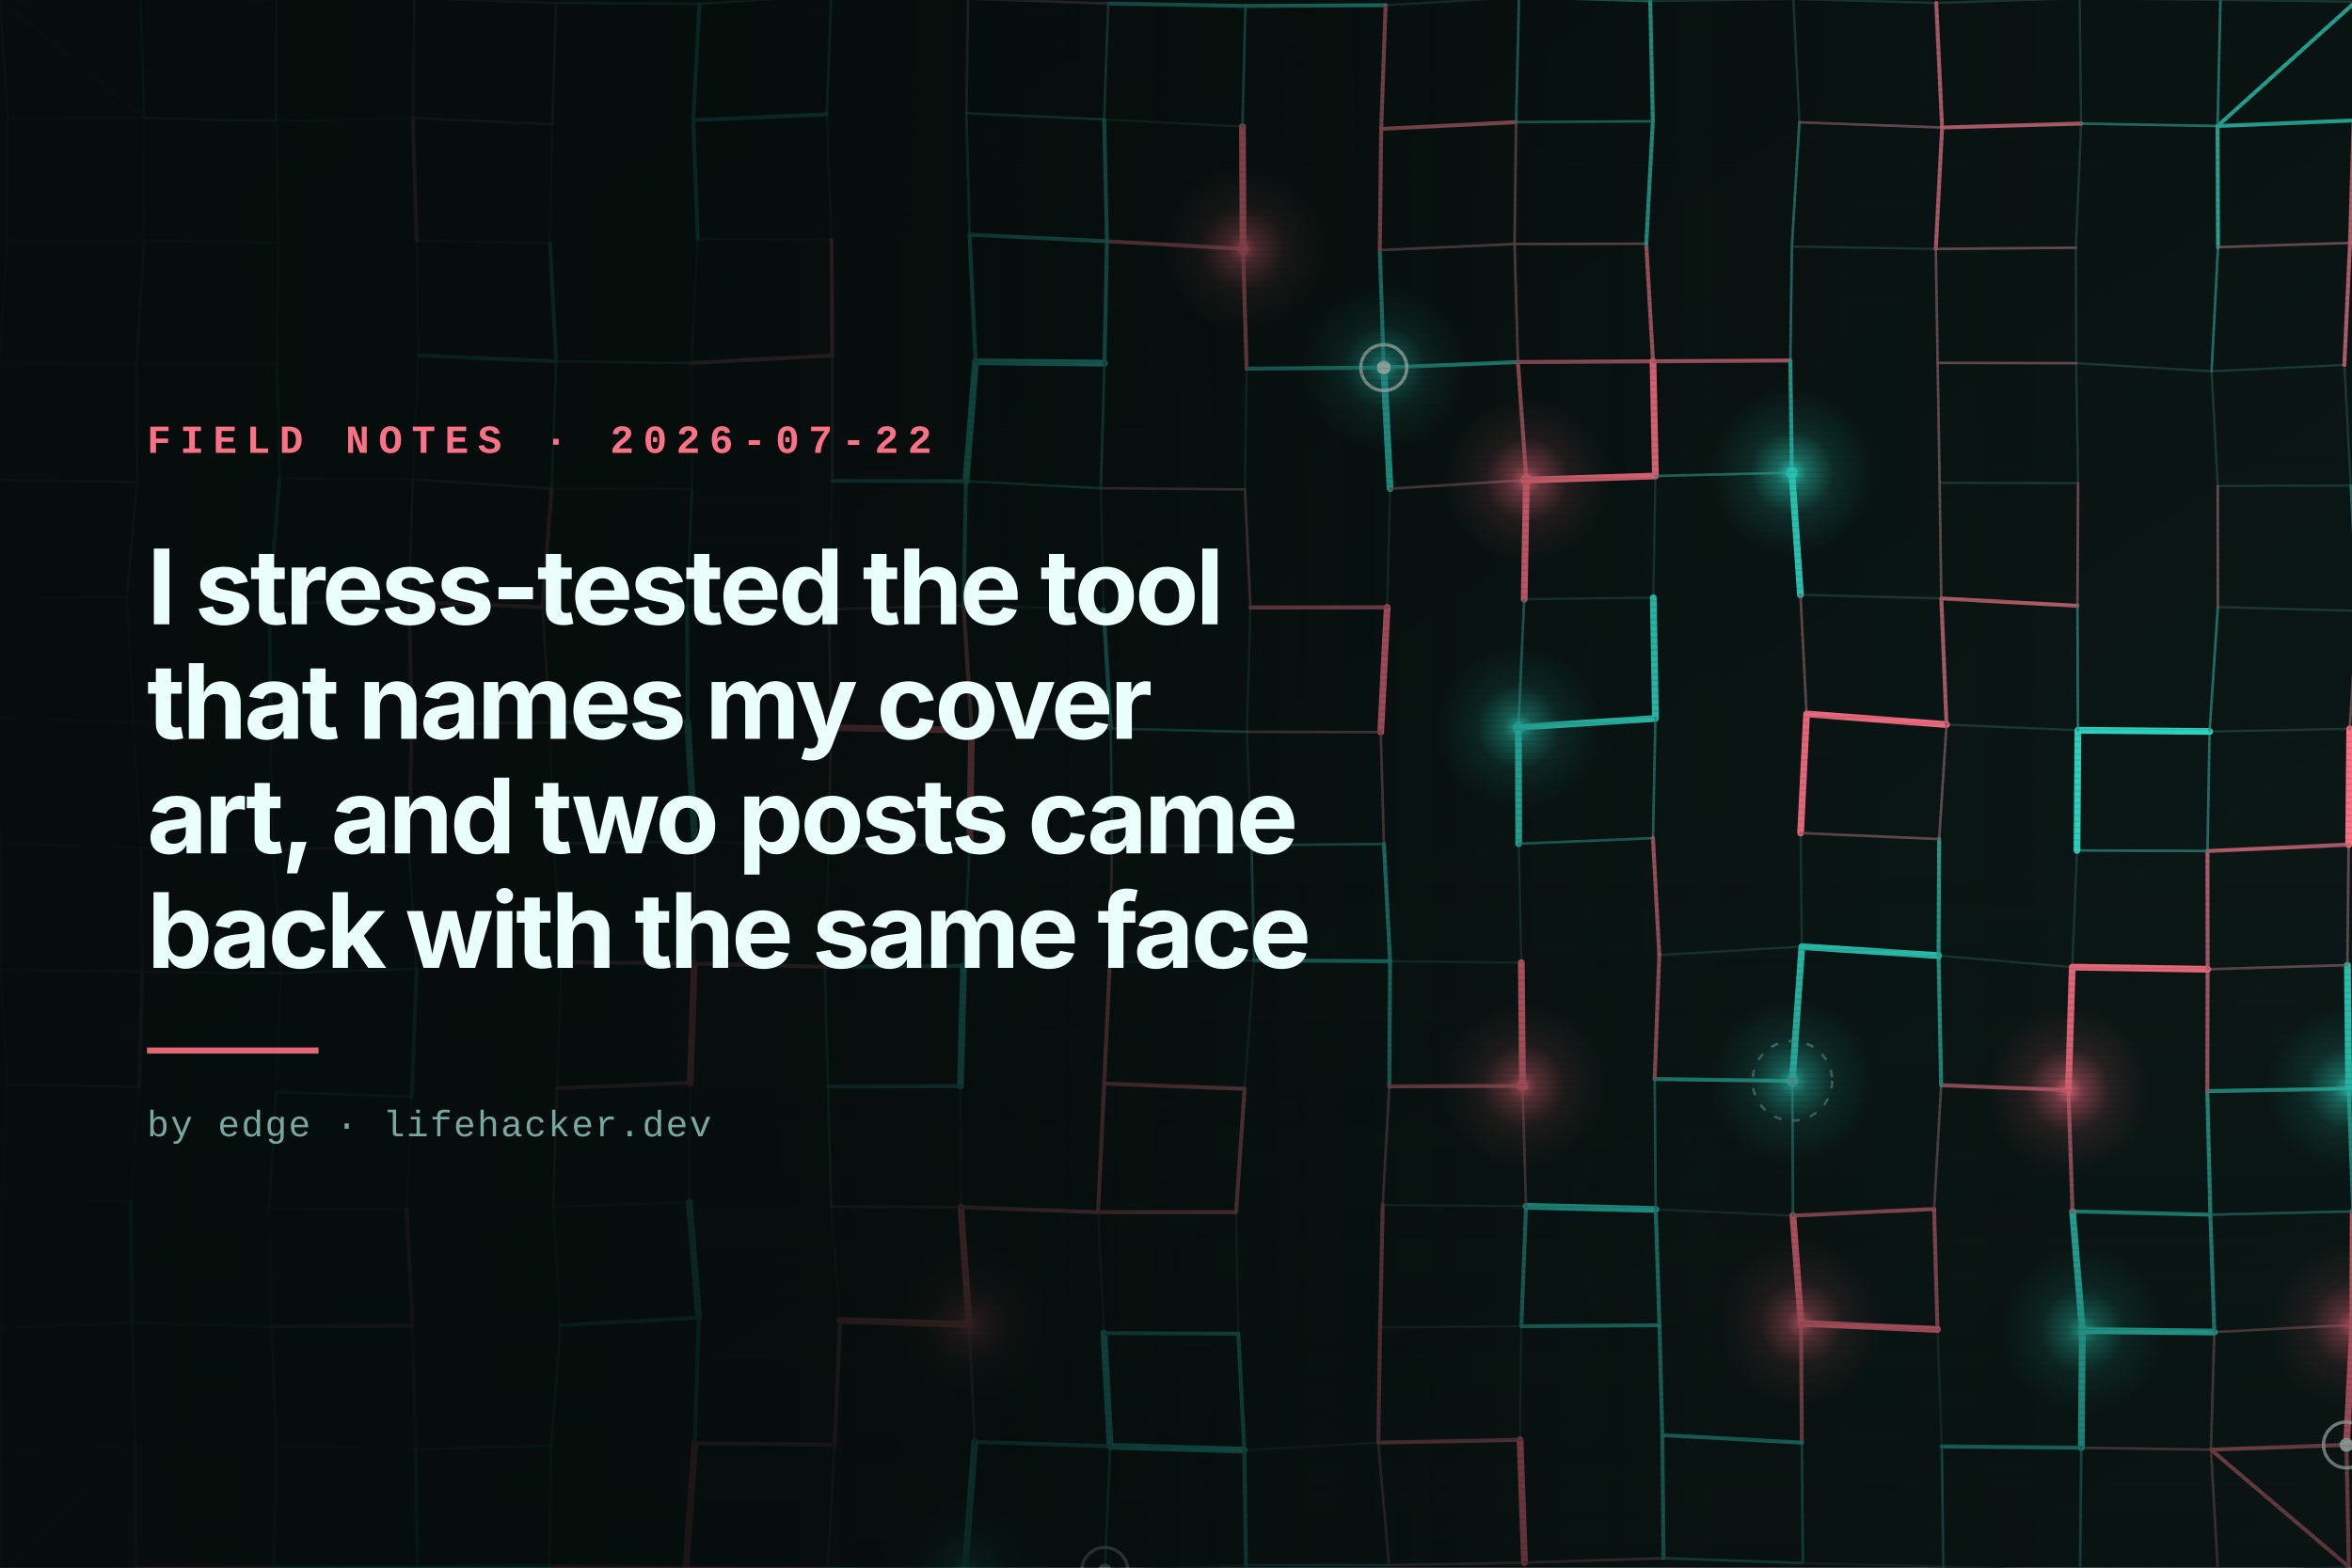
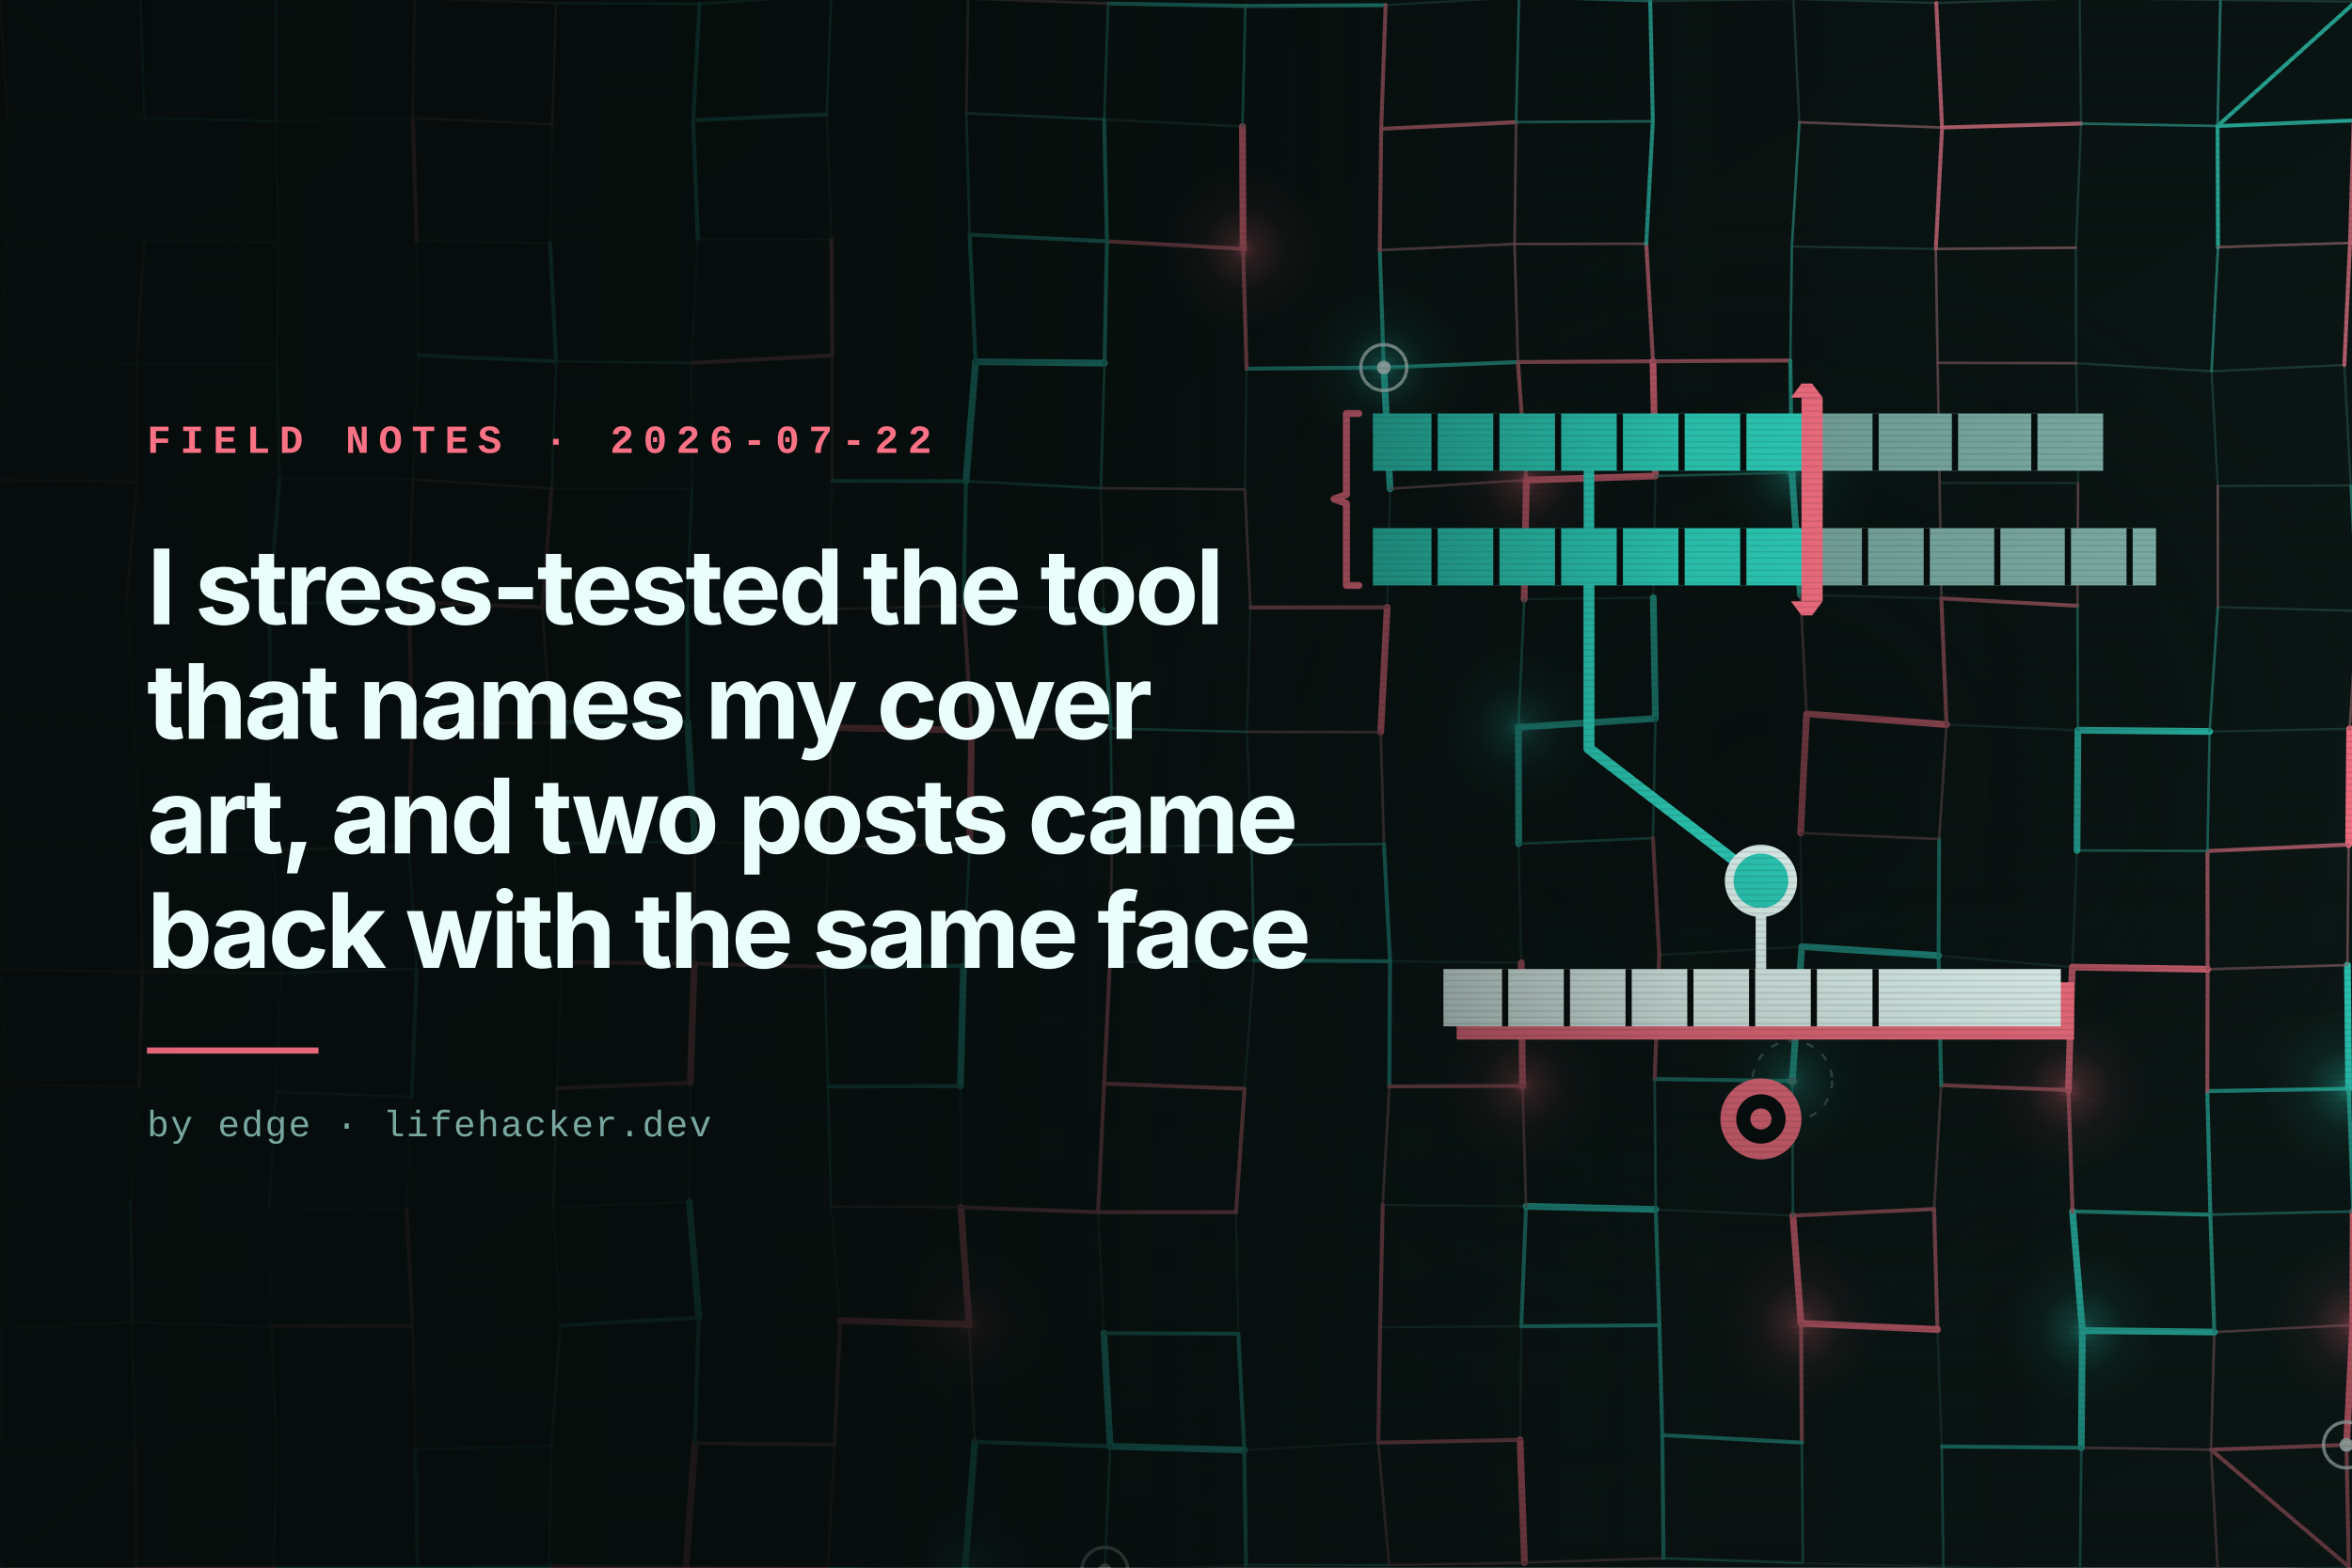
- <svg xmlns="http://www.w3.org/2000/svg" viewBox="0 0 1536 1024" width="1536" height="1024" role="img" aria-labelledby="t d" data-generator="trace-bloom/1" data-seed="2859129886">
+ <svg xmlns="http://www.w3.org/2000/svg" viewBox="0 0 1536 1024" width="1536" height="1024" role="img" aria-labelledby="t d" data-generator="trace-bloom/1" data-seed="2859129886" data-motif="motif/2:0e6df3ca">
  <style>
@keyframes tb-sweep{from{opacity:.3}to{opacity:1}}
@keyframes tb-breathe{0%,100%{opacity:.68}50%{opacity:1}}
@keyframes tb-probe{0%,100%{opacity:.6}50%{opacity:1}}
.sig{animation:tb-sweep .7s cubic-bezier(.2,.7,.3,1) both}
.b0{animation-delay:0.00s}.b1{animation-delay:0.19s}.b2{animation-delay:0.37s}.b3{animation-delay:0.56s}.b4{animation-delay:0.74s}.b5{animation-delay:0.93s}.b6{animation-delay:1.11s}.b7{animation-delay:1.30s}.b8{animation-delay:1.49s}.b9{animation-delay:1.67s}.b10{animation-delay:1.86s}.b11{animation-delay:2.04s}.b12{animation-delay:2.23s}.b13{animation-delay:2.41s}
.bloom{animation:tb-breathe 7s ease-in-out infinite}
.probe{animation:tb-probe 4.2s ease-in-out infinite}
+ @keyframes tb-motif{from{opacity:.72}to{opacity:1}}
+ .motif{animation:tb-motif .9s cubic-bezier(.2,.7,.3,1) both;animation-delay:0.88s}
@media (prefers-reduced-motion:reduce){
- .sig,.bloom,.probe{animation:none!important;opacity:1!important}
+ .sig,.bloom,.probe,.motif{animation:none!important;opacity:1!important}
}</style>
  <defs>
    <linearGradient id="bg" x1="0" y1="0" x2="1" y2="1">
      <stop offset="0" stop-color="#060d0c" />
      <stop offset="1" stop-color="#0c1a18" />
    </linearGradient>
    <linearGradient id="scrim" x1="0" y1="0" x2="1" y2="0">
      <stop offset="0" stop-color="#060d0c" stop-opacity="0.94" />
      <stop offset="0.38" stop-color="#060d0c" stop-opacity="0.8" />
      <stop offset="0.72" stop-color="#060d0c" stop-opacity="0.12" />
      <stop offset="0.9" stop-color="#060d0c" stop-opacity="0" />
    </linearGradient>
    <linearGradient id="floor" x1="0" y1="1" x2="0" y2="0">
      <stop offset="0" stop-color="#060d0c" stop-opacity="0.5" />
      <stop offset="0.46" stop-color="#060d0c" stop-opacity="0" />
    </linearGradient>
    <radialGradient id="bc">
      <stop offset="0" stop-color="#2dd4bf" stop-opacity="0.95" />
      <stop offset="0.18" stop-color="#2dd4bf" stop-opacity="0.5" />
      <stop offset="0.5" stop-color="#2dd4bf" stop-opacity="0.14" />
      <stop offset="1" stop-color="#2dd4bf" stop-opacity="0" />
    </radialGradient>
    <radialGradient id="bw">
      <stop offset="0" stop-color="#fb7185" stop-opacity="0.95" />
      <stop offset="0.18" stop-color="#fb7185" stop-opacity="0.5" />
      <stop offset="0.5" stop-color="#fb7185" stop-opacity="0.14" />
      <stop offset="1" stop-color="#fb7185" stop-opacity="0" />
    </radialGradient>
    <pattern id="scan" width="4" height="4" patternUnits="userSpaceOnUse">
      <rect width="4" height="1" fill="#060d0c" opacity="0.22" />
    </pattern>
+     <clipPath id="motifclip">
+       <rect x="862" y="224" width="576" height="576" />
+     </clipPath>
+     <radialGradient id="stage">
+       <stop offset="0" stop-color="#060d0c" stop-opacity="0.62" />
+       <stop offset="0.62" stop-color="#060d0c" stop-opacity="0.279" />
+       <stop offset="1" stop-color="#060d0c" stop-opacity="0" />
+     </radialGradient>
  </defs>
  <rect width="1536" height="1024" fill="url(#bg)" />
  <path d="M0 0L5 77.6M0 0L91.7 -1M0 0L94.3 77.1M91.7 -1L94.3 77.1M91.7 -1L180.5 -0.6M180.5 -0.6L180.4 79.1M180.5 -0.6L270.7 -1.3M270.7 -1.3L269.6 77.1M270.7 -1.3L363.1 2M363.1 2L360.7 81.2M363.1 2L456.8 2.5M456.8 2.5L452.7 78.5M456.8 2.5L542.9 -3.4M542.9 -3.4L539.9 74.7M542.9 -3.4L632.2 -0.9M632.2 -0.9L631.1 74M632.2 -0.9L723.7 2.3M723.7 2.3L721.1 78M723.7 2.3L813.3 3.9M813.3 3.9L811.4 82.6M813.3 3.9L904.9 3.4M904.9 3.4L902 84.2M904.9 3.4L992 -1.9M992 -1.9L990.1 79.8M992 -1.9L1077.7 0.7M1077.7 0.7L1079.4 79.2M1077.7 0.7L1171.2 -0.7M1171.2 -0.7L1175.1 79.9M1171.2 -0.7L1264.5 1.9M1264.5 1.9L1268.3 83.3M1264.5 1.9L1358.1 -1.2M1358.1 -1.2L1359.1 80.7M1358.1 -1.2L1450.1 -0.1M1450.1 -0.1L1448.2 82.3M1450.1 -0.1L1538.4 1.1M1538.4 1.1L1537.1 78.7M1538.4 1.1L1448.2 82.3M5 77.6L4.5 157.2M5 77.6L94.3 77.1M94.3 77.1L94.1 157.1M94.3 77.1L180.4 79.1M180.4 79.1L181.7 158.6M269.6 77.1L272.1 157.2M269.6 77.1L180.4 79.1M360.7 81.2L359.2 158.8M360.7 81.2L269.6 77.1M452.7 78.5L455.7 156.1M452.7 78.5L539.9 74.7M539.9 74.7L543 156.6M631.1 74L633.2 153.3M631.1 74L721.1 78M721.1 78L722.9 157.6M811.4 82.6L811.8 162.5M811.4 82.6L721.1 78M902 84.2L901.1 163.4M902 84.2L990.1 79.8M990.1 79.8L989.1 159.4M1079.4 79.2L1075.1 159.2M1079.4 79.2L990.1 79.8M1175.1 79.9L1170.2 161M1175.1 79.9L1268.3 83.3M1268.3 83.3L1264.2 162.6M1268.3 83.3L1359.1 80.7M1359.1 80.7L1355.7 161.8M1359.1 80.7L1448.2 82.3M1448.2 82.3L1448.5 161.4M1448.2 82.3L1537.1 78.7M1537.1 78.7L1534.7 158.7M4.5 157.2L-0.4 237M4.5 157.2L94.1 157.1M94.1 157.1L89.2 238.1M94.1 157.1L181.7 158.6M181.7 158.6L180.9 237.9M272.1 157.2L273.3 232.1M272.1 157.2L359.2 158.8M359.2 158.8L363.2 236.1M455.7 156.1L451.4 237.1M455.7 156.1L543 156.6M543 156.6L543.5 232.2M633.2 153.3L637.1 236.3M633.2 153.3L722.9 157.6M722.9 157.6L721.3 237.2M722.9 157.6L811.8 162.5M811.8 162.5L814.1 240.8M901.1 163.4L903.7 240.1M901.1 163.4L989.1 159.4M989.1 159.4L991.3 236.5M989.1 159.4L1075.1 159.2M1075.1 159.2L1079.5 236M1170.2 161L1169.2 235.5M1170.2 161L1264.2 162.6M1264.2 162.6L1265.4 237M1264.2 162.6L1355.7 161.8M1355.7 161.8L1355.9 237.2M1448.5 161.4L1444.3 242.5M1448.5 161.4L1534.7 158.7M1534.7 158.7L1531 238.4M-0.4 237L-1 313.5M-0.4 237L89.2 238.1M89.2 238.1L89.5 314.8M180.9 237.9L182.6 312.4M180.9 237.9L89.2 238.1M273.3 232.1L269.6 313.1M273.3 232.1L363.2 236.1M363.2 236.1L360.3 319.1M363.2 236.1L451.4 237.1M451.4 237.1L451.9 319.4M543.5 232.2L543.5 314.1M543.5 232.2L451.4 237.1M637.1 236.3L630.8 314.3M637.1 236.3L721.3 237.2M721.3 237.2L718.9 318.9M814.1 240.8L813 319.7M814.1 240.8L903.7 240.1M903.7 240.1L907.8 319.2M903.7 240.1L991.3 236.5M991.3 236.5L996.8 313.6M1079.5 236L1081.1 310.9M1079.5 236L991.3 236.5M1169.2 235.5L1170.2 308.7M1169.2 235.5L1079.5 236M1265.4 237L1266.7 315.4M1265.4 237L1355.9 237.2M1355.9 237.2L1357.1 315.6M1355.9 237.2L1444.3 242.5M1444.3 242.5L1448.3 317.4M1444.3 242.5L1531 238.4M1531 238.4L1535.2 317.1M-1 313.5L-3.3 390.6M-1 313.5L89.5 314.8M89.5 314.8L82.8 390M182.6 312.4L175.9 394M182.6 312.4L269.6 313.1M269.6 313.1L267.1 393.1M360.3 319.1L354.2 396.7M360.3 319.1L269.6 313.1M451.9 319.4L448.7 395.5M451.9 319.4L360.3 319.1M543.5 314.1L541.2 397.9M543.5 314.1L630.8 314.3M630.8 314.3L629.3 395.6M718.9 318.9L720.7 397.8M718.9 318.9L630.8 314.3M813 319.7L816.6 396.8M813 319.7L718.9 318.9M907.8 319.2L905.9 396.7M907.8 319.2L996.8 313.6M996.8 313.6L995.4 391.4M996.8 313.6L1081.1 310.9M1081.1 310.9L1079.7 390.4M1170.2 308.7L1175.8 388.5M1170.2 308.7L1081.1 310.9M1266.7 315.4L1267.8 390.9M1266.7 315.4L1357.1 315.6M1357.1 315.6L1356.7 395.7M1448.3 317.4L1448.4 396.5M1448.3 317.4L1535.2 317.1M1535.2 317.1L1539.3 399M-3.3 390.6L-3.2 468.5M-3.3 390.6L82.8 390M82.8 390L87.2 472M175.9 394L176.9 476.2M175.9 394L267.1 393.1M267.1 393.1L269 473M267.1 393.1L354.2 396.7M354.2 396.7L359.1 471.9M448.7 395.5L449.1 471.4M448.7 395.5L541.2 397.9M541.2 397.9L542.8 475.3M541.2 397.9L629.3 395.6M629.3 395.6L634.5 477M720.7 397.8L725.4 475.9M720.7 397.8L629.3 395.6M816.6 396.8L814.3 478M816.6 396.8L905.9 396.7M905.9 396.7L901.7 478.2M995.4 391.4L991.6 475.1M995.4 391.4L1079.7 390.4M1079.7 390.4L1081.1 469.3M1175.8 388.5L1179.8 466.3M1175.8 388.5L1267.8 390.9M1267.8 390.9L1271.2 473.3M1267.8 390.9L1356.7 395.7M1356.7 395.7L1357 477M1448.4 396.5L1443 477.8M1448.4 396.5L1539.3 399M1539.3 399L1534.5 476.1M-3.2 468.5L0.3 551M-3.2 468.5L87.2 472M87.2 472L92 553.9M87.2 472L176.9 476.2M176.9 476.2L178.3 555.3M269 473L266.9 552.4M269 473L359.1 471.9M359.1 471.9L361.5 551.1M449.1 471.4L453.7 549.6M449.1 471.4L359.1 471.9M542.8 475.3L541 553.2M542.8 475.3L634.5 477M634.5 477L633.3 551.4M634.5 477L725.4 475.9M725.4 475.9L726.2 552.8M725.4 475.9L814.3 478M814.3 478L817.3 552.1M814.3 478L901.7 478.2M901.7 478.2L903.8 551.3M991.6 475.1L991.8 551.1M991.6 475.1L1081.1 469.3M1081.1 469.3L1079.5 547.5M1179.8 466.3L1175.9 544.1M1179.8 466.3L1271.2 473.3M1271.2 473.3L1266.4 548.1M1271.2 473.3L1357 477M1357 477L1356.4 555.5M1357 477L1443 477.8M1443 477.8L1441.6 555.9M1534.5 476.1L1533.8 551.7M1534.5 476.1L1443 477.8M0.3 551L0.3 633.3M0.3 551L92 553.9M92 553.9L92.9 634.8M92 553.9L178.3 555.3M178.3 555.3L183.6 635.6M266.9 552.4L272.1 632.8M266.9 552.4L178.3 555.3M361.5 551.1L366.7 628.5M361.5 551.1L453.7 549.6M453.7 549.6L453.4 629.4M453.7 549.6L541 553.2M541 553.2L538.6 631.5M633.3 551.4L629.3 630.9M633.3 551.4L541 553.2M726.2 552.8L724.8 628.6M726.2 552.8L817.3 552.1M817.3 552.1L819 627.3M817.3 552.1L903.8 551.3M903.8 551.3L907.8 627.9M991.8 551.1L993.5 628.8M991.8 551.1L1079.5 547.5M1079.5 547.5L1083.6 623.8M1175.9 544.1L1176.7 618.3M1175.9 544.1L1266.4 548.1M1266.4 548.1L1266 624.2M1356.4 555.5L1353.3 631.7M1356.4 555.5L1441.6 555.9M1441.6 555.9L1441.7 633.1M1533.8 551.7L1533 630.4M1533.8 551.7L1441.6 555.9M0.3 633.3L4.9 708.5M0.3 633.3L92.9 634.8M92.9 634.8L91 709.7M92.9 634.8L183.6 635.6M183.6 635.6L180.2 713.2M183.6 635.6L272.1 632.8M272.1 632.8L268.9 716.5M366.7 628.5L363.7 710.8M366.7 628.5L453.4 629.4M453.4 629.4L450.8 707.3M453.4 629.4L538.6 631.5M538.6 631.5L540.7 709.7M629.3 630.9L627.2 709.4M629.3 630.9L538.6 631.5M724.8 628.6L721.1 707.8M724.8 628.6L819 627.3M819 627.3L812.8 711.2M819 627.3L907.8 627.9M907.8 627.9L907.3 709.6M907.8 627.9L993.5 628.8M993.5 628.8L994.3 709.2M1083.6 623.8L1080.6 704.8M1083.6 623.8L1176.7 618.3M1176.7 618.3L1170.5 706M1176.7 618.3L1266 624.2M1266 624.2L1267.7 708.8M1353.3 631.7L1350.8 712.1M1353.3 631.7L1266 624.2M1441.7 633.1L1441.5 712.7M1441.7 633.1L1353.3 631.7M1533 630.4L1533.8 711.2M1533 630.4L1441.7 633.1M4.9 708.5L1.2 784.5M4.9 708.5L91 709.7M91 709.7L85.3 784.5M180.2 713.2L175.7 789.1M180.2 713.2L268.9 716.5M268.9 716.5L265.6 789.8M363.7 710.8L361.3 788.3M363.7 710.8L450.8 707.3M450.8 707.3L450.2 785.2M540.7 709.7L542.8 788.1M540.7 709.7L627.2 709.4M627.2 709.4L627.5 788.5M721.1 707.8L717.1 791.8M721.1 707.8L812.8 711.2M812.8 711.2L807.2 791.8M907.3 709.6L903 787.1M907.3 709.6L994.3 709.2M994.3 709.2L996.6 787.9M1080.6 704.8L1081.3 790M1080.6 704.8L1170.5 706M1170.5 706L1170.9 794M1267.7 708.8L1263.1 789.7M1267.7 708.8L1350.8 712.1M1350.8 712.1L1353.5 791.3M1441.5 712.7L1443.5 793.4M1441.5 712.7L1533.8 711.2M1533.8 711.2L1536.8 791.3M1.2 784.5L1 867.6M1.2 784.5L85.3 784.5M85.3 784.5L86.2 863.7M175.7 789.1L177.3 866.5M175.7 789.1L265.6 789.8M265.6 789.8L269.4 866M361.3 788.3L366 865.7M361.3 788.3L450.2 785.2M450.2 785.2L456.3 860.7M542.8 788.1L548.7 862.5M542.8 788.1L627.5 788.5M627.5 788.5L632.9 865.2M717.1 791.8L720.9 870.8M717.1 791.8L627.5 788.5M807.2 791.8L808.7 871.2M807.2 791.8L717.1 791.8M903 787.1L901.3 867M903 787.1L996.6 787.9M996.6 787.9L993.5 866.3M996.6 787.9L1081.3 790M1081.3 790L1083.7 865.6M1081.3 790L1170.9 794M1170.9 794L1176.2 864.4M1263.1 789.7L1265.3 868.4M1263.1 789.7L1170.9 794M1353.5 791.3L1359.9 869.1M1353.5 791.3L1443.5 793.4M1443.5 793.4L1446.1 870.1M1536.8 791.3L1536.5 865.4M1536.8 791.3L1443.5 793.4M1 867.6L0.4 949M1 867.6L86.2 863.7M86.2 863.7L88.2 943.4M177.3 866.5L180.4 944.6M177.3 866.5L86.2 863.7M269.4 866L271.4 946.7M269.4 866L177.3 866.5M366 865.7L360 944.3M366 865.7L456.3 860.7M456.3 860.7L453.8 942.7M548.7 862.5L545 943.7M548.7 862.5L632.9 865.2M632.9 865.2L636.6 941.8M720.9 870.8L725 944.7M720.9 870.8L808.7 871.2M808.7 871.2L812.6 947.2M901.3 867L900.1 942.3M901.3 867L993.5 866.3M993.5 866.3L992.7 940.5M993.5 866.3L1083.7 865.6M1083.7 865.6L1085.6 937.4M1176.2 864.4L1176.7 942.3M1176.2 864.4L1265.3 868.4M1265.3 868.4L1268.1 944.8M1359.9 869.1L1359.2 945.6M1359.9 869.1L1446.1 870.1M1446.1 870.1L1443.9 946.9M1536.5 865.4L1532.4 943.8M1536.5 865.4L1446.1 870.1M0.4 949L0.5 1027.8M0.4 949L88.2 943.4M88.2 943.4L88.5 1024.3M180.4 944.6L178.8 1023.6M180.4 944.6L271.4 946.7M271.4 946.7L272.6 1023.8M271.4 946.7L360 944.3M360 944.3L358.7 1022.9M453.8 942.7L447.9 1024.1M453.8 942.7L545 943.7M545 943.7L540.6 1024.7M636.6 941.8L630 1027.1M636.6 941.8L725 944.7M725 944.7L721.5 1025.8M725 944.7L812.6 947.2M812.6 947.2L813.7 1022.3M900.1 942.3L907.1 1022.3M900.1 942.3L812.6 947.2M992.7 940.5L995.6 1020.7M992.7 940.5L900.1 942.3M1085.6 937.4L1086.4 1017.8M1085.6 937.4L1176.7 942.3M1176.7 942.3L1177.4 1021M1268.1 944.8L1269.1 1023.2M1268.1 944.8L1359.2 945.6M1359.2 945.6L1358.4 1026.1M1359.2 945.6L1443.9 946.9M1443.9 946.9L1448.4 1026.6M1532.4 943.8L1533.9 1023.4M1532.4 943.8L1443.9 946.9M0.5 1027.8L88.5 1024.3M0.5 1027.8L88.2 943.4M88.5 1024.3L178.8 1023.6M178.8 1023.6L272.6 1023.8M272.6 1023.8L358.7 1022.9M358.7 1022.9L447.9 1024.1M447.9 1024.1L540.6 1024.7M540.6 1024.7L630 1027.1M630 1027.1L721.5 1025.8M721.5 1025.8L813.7 1022.3M813.7 1022.3L907.1 1022.3M907.1 1022.3L995.6 1020.7M995.6 1020.7L1086.4 1017.8M1086.4 1017.8L1177.4 1021M1177.4 1021L1269.1 1023.2M1269.1 1023.2L1358.4 1026.1M1358.4 1026.1L1448.4 1026.6M1448.4 1026.6L1533.9 1023.4M1533.9 1023.4L1443.9 946.9" stroke="#1d3a36" stroke-width="1.5" fill="none" stroke-opacity="0.95" />
  <path class="sig b0" d="M903.7 240.1L907.8 319.2" stroke="#2dd2be" stroke-width="4.4" stroke-opacity="1" fill="none" stroke-linecap="round" />
  <path class="sig b0" d="M1536.5 865.4L1532.4 943.8" stroke="#f97084" stroke-width="4.4" stroke-opacity="1" fill="none" stroke-linecap="round" />
  <path class="sig b0" d="M901.1 163.4L903.7 240.1M814.1 240.8L903.7 240.1M903.7 240.1L991.3 236.5M630 1027.1L721.5 1025.8" stroke="#29b19f" stroke-width="2.6" stroke-opacity="0.85" fill="none" stroke-linecap="round" />
  <path class="sig b0" d="M1532.4 943.8L1533.9 1023.4M1532.4 943.8L1443.9 946.9M1533.9 1023.4L1443.9 946.9" stroke="#c86473" stroke-width="2.6" stroke-opacity="0.85" fill="none" stroke-linecap="round" />
  <path class="sig b0" d="M725 944.7L721.5 1025.8" stroke="#268f81" stroke-width="1.7" stroke-opacity="0.6" fill="none" stroke-linecap="round" />
  <path class="sig b1" d="M1536.8 791.3L1536.5 865.4" stroke="#f97084" stroke-width="4.4" stroke-opacity="1" fill="none" stroke-linecap="round" />
  <path class="sig b1" d="M720.9 870.8L725 944.7M636.6 941.8L630 1027.1M725 944.7L812.6 947.2" stroke="#2dd2be" stroke-width="4.4" stroke-opacity="1" fill="none" stroke-linecap="round" />
  <path class="sig b1" d="M902 84.2L901.1 163.4M811.8 162.5L814.1 240.8M991.3 236.5L996.8 313.6M1079.5 236L991.3 236.5" stroke="#c86473" stroke-width="2.6" stroke-opacity="0.85" fill="none" stroke-linecap="round" />
  <path class="sig b1" d="M636.6 941.8L725 944.7M812.6 947.2L813.7 1022.3M540.6 1024.7L630 1027.1" stroke="#29b19f" stroke-width="2.6" stroke-opacity="0.85" fill="none" stroke-linecap="round" />
  <path class="sig b1" d="M901.1 163.4L989.1 159.4M989.1 159.4L991.3 236.5M907.8 319.2L996.8 313.6M1446.1 870.1L1443.9 946.9M1536.5 865.4L1446.1 870.1M1359.2 945.6L1443.9 946.9M1443.9 946.9L1448.4 1026.6" stroke="#975861" stroke-width="1.7" stroke-opacity="0.6" fill="none" stroke-linecap="round" />
  <path class="sig b1" d="M813.7 1022.3L907.1 1022.3" stroke="#268f81" stroke-width="1.7" stroke-opacity="0.6" fill="none" stroke-linecap="round" />
  <path class="sig b2" d="M811.4 82.6L811.8 162.5M1079.5 236L1081.1 310.9M996.8 313.6L995.4 391.4M996.8 313.6L1081.1 310.9M905.9 396.7L901.7 478.2M627.5 788.5L632.9 865.2" stroke="#f97084" stroke-width="4.4" stroke-opacity="1" fill="none" stroke-linecap="round" />
  <path class="sig b2" d="M1533 630.4L1533.8 711.2M1359.9 869.1L1359.2 945.6M1359.9 869.1L1446.1 870.1" stroke="#2dd2be" stroke-width="4.4" stroke-opacity="1" fill="none" stroke-linecap="round" />
  <path class="sig b2" d="M813.3 3.9L904.9 3.4M1441.5 712.7L1443.5 793.4M1441.5 712.7L1533.8 711.2M1533.8 711.2L1536.8 791.3M1353.5 791.3L1443.5 793.4M1443.5 793.4L1446.1 870.1M720.9 870.8L808.7 871.2M808.7 871.2L812.6 947.2M1268.1 944.8L1359.2 945.6" stroke="#29b19f" stroke-width="2.6" stroke-opacity="0.85" fill="none" stroke-linecap="round" />
  <path class="sig b2" d="M904.9 3.4L902 84.2M902 84.2L990.1 79.8M722.9 157.6L811.8 162.5M1075.1 159.2L1079.5 236M1169.2 235.5L1079.5 236M816.6 396.8L905.9 396.7M721.1 707.8L717.1 791.8M717.1 791.8L627.5 788.5M807.2 791.8L717.1 791.8M447.9 1024.1L540.6 1024.7" stroke="#c86473" stroke-width="2.6" stroke-opacity="0.85" fill="none" stroke-linecap="round" />
  <path class="sig b2" d="M992 -1.9L990.1 79.8M995.4 391.4L991.6 475.1M1536.8 791.3L1443.5 793.4M1359.2 945.6L1358.4 1026.1" stroke="#268f81" stroke-width="1.7" stroke-opacity="0.6" fill="none" stroke-linecap="round" />
  <path class="sig b2" d="M990.1 79.8L989.1 159.4M989.1 159.4L1075.1 159.2M813 319.7L816.6 396.8M813 319.7L718.9 318.9M814.3 478L901.7 478.2M901.7 478.2L903.8 551.3M632.9 865.2L636.6 941.8M545 943.7L540.6 1024.7M900.1 942.3L907.1 1022.3M907.1 1022.3L995.6 1020.7" stroke="#975861" stroke-width="1.7" stroke-opacity="0.6" fill="none" stroke-linecap="round" />
  <path class="sig b3" d="M637.1 236.3L721.3 237.2M1170.2 308.7L1175.8 388.5M1079.7 390.4L1081.1 469.3M991.6 475.1L991.8 551.1M991.6 475.1L1081.1 469.3M1353.5 791.3L1359.9 869.1" stroke="#2dd2be" stroke-width="4.4" stroke-opacity="1" fill="none" stroke-linecap="round" />
  <path class="sig b3" d="M548.7 862.5L632.9 865.2M453.8 942.7L447.9 1024.1M992.7 940.5L995.6 1020.7" stroke="#f97084" stroke-width="4.4" stroke-opacity="1" fill="none" stroke-linecap="round" />
  <path class="sig b3" d="M723.7 2.3L813.3 3.9M1077.7 0.7L1079.4 79.2M721.1 78L722.9 157.6M1079.4 79.2L1075.1 159.2M633.2 153.3L722.9 157.6M722.9 157.6L721.3 237.2M1169.2 235.5L1170.2 308.7M720.7 397.8L725.4 475.9M903.8 551.3L907.8 627.9" stroke="#29b19f" stroke-width="2.6" stroke-opacity="0.85" fill="none" stroke-linecap="round" />
  <path class="sig b3" d="M724.8 628.6L721.1 707.8M1441.7 633.1L1441.5 712.7M721.1 707.8L812.8 711.2M812.8 711.2L807.2 791.8M1350.8 712.1L1353.5 791.3M903 787.1L901.3 867M1263.1 789.7L1265.3 868.4M548.7 862.5L545 943.7M901.3 867L900.1 942.3M453.8 942.7L545 943.7M992.7 940.5L900.1 942.3M358.7 1022.9L447.9 1024.1" stroke="#c86473" stroke-width="2.6" stroke-opacity="0.85" fill="none" stroke-linecap="round" />
  <path class="sig b3" d="M723.7 2.3L721.1 78M813.3 3.9L811.4 82.6M992 -1.9L1077.7 0.7M631.1 74L721.1 78M1079.4 79.2L990.1 79.8M1175.1 79.9L1170.2 161M1170.2 161L1169.2 235.5M721.3 237.2L718.9 318.9M718.9 318.9L630.8 314.3M1170.2 308.7L1081.1 310.9M725.4 475.9L814.3 478M817.3 552.1L903.8 551.3M1268.1 944.8L1269.1 1023.2" stroke="#268f81" stroke-width="1.7" stroke-opacity="0.6" fill="none" stroke-linecap="round" />
  <path class="sig b3" d="M1533.8 551.7L1533 630.4M1533 630.4L1441.7 633.1M542.8 788.1L627.5 788.5M995.6 1020.7L1086.4 1017.8" stroke="#975861" stroke-width="1.7" stroke-opacity="0.6" fill="none" stroke-linecap="round" />
  <path class="sig b4" d="M637.1 236.3L630.8 314.3M629.3 630.9L627.2 709.4M450.2 785.2L456.3 860.7" stroke="#2dd2be" stroke-width="4.4" stroke-opacity="1" fill="none" stroke-linecap="round" />
  <path class="sig b4" d="M1534.5 476.1L1533.8 551.7M1353.3 631.7L1350.8 712.1M1441.7 633.1L1353.3 631.7M1170.9 794L1176.2 864.4M1176.2 864.4L1265.3 868.4" stroke="#f97084" stroke-width="4.4" stroke-opacity="1" fill="none" stroke-linecap="round" />
  <path class="sig b4" d="M1268.3 83.3L1264.2 162.6M629.3 395.6L634.5 477M1441.6 555.9L1441.7 633.1M1533.8 551.7L1441.6 555.9M1267.7 708.8L1350.8 712.1M1263.1 789.7L1170.9 794M1176.2 864.4L1176.7 942.3" stroke="#c86473" stroke-width="2.6" stroke-opacity="0.85" fill="none" stroke-linecap="round" />
  <path class="sig b4" d="M633.2 153.3L637.1 236.3M543.5 314.1L630.8 314.3M630.8 314.3L629.3 395.6M819 627.3L907.8 627.9M907.8 627.9L907.3 709.6M540.7 709.7L627.2 709.4M996.6 787.9L993.5 866.3M366 865.7L456.3 860.7M456.3 860.7L453.8 942.7M993.5 866.3L1083.7 865.6M1085.6 937.4L1086.4 1017.8M272.6 1023.8L358.7 1022.9" stroke="#29b19f" stroke-width="2.6" stroke-opacity="0.85" fill="none" stroke-linecap="round" />
  <path class="sig b4" d="M632.2 -0.9L631.1 74M632.2 -0.9L723.7 2.3M1175.1 79.9L1268.3 83.3M1264.2 162.6L1265.4 237M541.2 397.9L629.3 395.6M1175.8 388.5L1179.8 466.3M634.5 477L725.4 475.9M726.2 552.8L724.8 628.6M907.3 709.6L903 787.1M1267.7 708.8L1263.1 789.7" stroke="#975861" stroke-width="1.7" stroke-opacity="0.6" fill="none" stroke-linecap="round" />
  <path class="sig b4" d="M631.1 74L633.2 153.3M725.4 475.9L726.2 552.8M1081.1 469.3L1079.5 547.5M817.3 552.1L819 627.3M991.8 551.1L1079.5 547.5M540.7 709.7L542.8 788.1M360 944.3L358.7 1022.9M1176.7 942.3L1177.4 1021M1086.4 1017.8L1177.4 1021" stroke="#268f81" stroke-width="1.7" stroke-opacity="0.6" fill="none" stroke-linecap="round" />
  <path class="sig b5" d="M542.8 475.3L634.5 477M634.5 477L633.3 551.4M1179.8 466.3L1175.9 544.1M1179.8 466.3L1271.2 473.3M993.5 628.8L994.3 709.2" stroke="#f97084" stroke-width="4.4" stroke-opacity="1" fill="none" stroke-linecap="round" />
  <path class="sig b5" d="M996.6 787.9L1081.3 790" stroke="#2dd2be" stroke-width="4.4" stroke-opacity="1" fill="none" stroke-linecap="round" />
  <path class="sig b5" d="M1264.5 1.9L1268.3 83.3M1268.3 83.3L1359.1 80.7M543 156.6L543.5 232.2M543.5 232.2L451.4 237.1M1267.8 390.9L1271.2 473.3M1267.8 390.9L1356.7 395.7M1079.5 547.5L1083.6 623.8M907.3 709.6L994.3 709.2" stroke="#c86473" stroke-width="2.6" stroke-opacity="0.85" fill="none" stroke-linecap="round" />
  <path class="sig b5" d="M629.3 630.9L538.6 631.5M1266 624.2L1267.7 708.8M1081.3 790L1083.7 865.6M1083.7 865.6L1085.6 937.4M271.4 946.7L272.6 1023.8M1085.6 937.4L1176.7 942.3M178.8 1023.6L272.6 1023.8" stroke="#29b19f" stroke-width="2.6" stroke-opacity="0.85" fill="none" stroke-linecap="round" />
  <path class="sig b5" d="M542.9 -3.4L632.2 -0.9M1264.2 162.6L1355.7 161.8M543.5 232.2L543.5 314.1M1265.4 237L1266.7 315.4M1265.4 237L1355.9 237.2M1266.7 315.4L1267.8 390.9M541.2 397.9L542.8 475.3M1539.3 399L1534.5 476.1M994.3 709.2L996.6 787.9M269.4 866L271.4 946.7" stroke="#975861" stroke-width="1.7" stroke-opacity="0.6" fill="none" stroke-linecap="round" />
  <path class="sig b5" d="M1443 477.8L1441.6 555.9M633.3 551.4L629.3 630.9M1356.4 555.5L1441.6 555.9M538.6 631.5L540.7 709.7M1170.5 706L1170.9 794M366 865.7L360 944.3M271.4 946.7L360 944.3" stroke="#268f81" stroke-width="1.7" stroke-opacity="0.6" fill="none" stroke-linecap="round" />
  <path class="sig b6" d="M1357 477L1356.4 555.5M1357 477L1443 477.8M1176.7 618.3L1170.5 706M1176.7 618.3L1266 624.2" stroke="#2dd2be" stroke-width="4.4" stroke-opacity="1" fill="none" stroke-linecap="round" />
  <path class="sig b6" d="M453.4 629.4L450.8 707.3" stroke="#f97084" stroke-width="4.4" stroke-opacity="1" fill="none" stroke-linecap="round" />
  <path class="sig b6" d="M448.7 395.5L449.1 471.4M1266.4 548.1L1266 624.2M1080.6 704.8L1170.5 706" stroke="#29b19f" stroke-width="2.6" stroke-opacity="0.85" fill="none" stroke-linecap="round" />
  <path class="sig b6" d="M453.4 629.4L538.6 631.5M1083.6 623.8L1080.6 704.8M363.7 710.8L450.8 707.3M265.6 789.8L269.4 866M269.4 866L177.3 866.5M88.5 1024.3L178.8 1023.6" stroke="#c86473" stroke-width="2.6" stroke-opacity="0.85" fill="none" stroke-linecap="round" />
  <path class="sig b6" d="M456.8 2.5L542.9 -3.4M542.9 -3.4L539.9 74.7M1359.1 80.7L1448.2 82.3M363.2 236.1L451.4 237.1M451.9 319.4L448.7 395.5M1535.2 317.1L1539.3 399M1356.7 395.7L1357 477M1448.4 396.5L1443 477.8M1080.6 704.8L1081.3 790" stroke="#268f81" stroke-width="1.7" stroke-opacity="0.6" fill="none" stroke-linecap="round" />
  <path class="sig b6" d="M1357.1 315.6L1356.7 395.7M542.8 475.3L541 553.2M1271.2 473.3L1266.4 548.1M633.3 551.4L541 553.2M1175.9 544.1L1266.4 548.1M363.7 710.8L361.3 788.3M177.3 866.5L180.4 944.6M180.4 944.6L178.8 1023.6" stroke="#975861" stroke-width="1.7" stroke-opacity="0.6" fill="none" stroke-linecap="round" />
  <path class="sig b7" d="M449.1 471.4L453.7 549.6" stroke="#2dd2be" stroke-width="4.4" stroke-opacity="1" fill="none" stroke-linecap="round" />
  <path class="sig b7" d="M456.8 2.5L452.7 78.5M1538.4 1.1L1448.2 82.3M452.7 78.5L455.7 156.1M452.7 78.5L539.9 74.7M1448.2 82.3L1448.5 161.4M1448.2 82.3L1537.1 78.7M359.2 158.8L363.2 236.1M273.3 232.1L363.2 236.1M449.1 471.4L359.1 471.9" stroke="#29b19f" stroke-width="2.6" stroke-opacity="0.85" fill="none" stroke-linecap="round" />
  <path class="sig b7" d="M1534.7 158.7L1531 238.4M366.7 628.5L453.4 629.4M88.2 943.4L88.5 1024.3" stroke="#c86473" stroke-width="2.6" stroke-opacity="0.85" fill="none" stroke-linecap="round" />
  <path class="sig b7" d="M363.1 2L456.8 2.5M1450.1 -0.1L1448.2 82.3M1448.5 161.4L1444.3 242.5M363.2 236.1L360.3 319.1M86.2 863.7L88.2 943.4M177.3 866.5L86.2 863.7M0.4 949L0.5 1027.8" stroke="#268f81" stroke-width="1.7" stroke-opacity="0.6" fill="none" stroke-linecap="round" />
  <path class="sig b7" d="M1448.3 317.4L1448.4 396.5M453.7 549.6L453.4 629.4M0.5 1027.8L88.5 1024.3" stroke="#975861" stroke-width="1.7" stroke-opacity="0.6" fill="none" stroke-linecap="round" />
  <path class="sig b8" d="M1537.1 78.7L1534.7 158.7M360.3 319.1L354.2 396.7" stroke="#c86473" stroke-width="2.6" stroke-opacity="0.85" fill="none" stroke-linecap="round" />
  <path class="sig b8" d="M272.1 632.8L268.9 716.5M85.3 784.5L86.2 863.7" stroke="#29b19f" stroke-width="2.6" stroke-opacity="0.85" fill="none" stroke-linecap="round" />
  <path class="sig b8" d="M270.7 -1.3L363.1 2M363.1 2L360.7 81.2M1448.5 161.4L1534.7 158.7M360.3 319.1L269.6 313.1M354.2 396.7L359.1 471.9M269 473L359.1 471.9" stroke="#975861" stroke-width="1.7" stroke-opacity="0.6" fill="none" stroke-linecap="round" />
  <path class="sig b8" d="M361.5 551.1L453.7 549.6M180.2 713.2L175.7 789.1M180.2 713.2L268.9 716.5M1 867.6L0.4 949M1 867.6L86.2 863.7" stroke="#268f81" stroke-width="1.7" stroke-opacity="0.6" fill="none" stroke-linecap="round" />
  <path class="sig b9" d="M269.6 77.1L272.1 157.2M267.1 393.1L269 473M267.1 393.1L354.2 396.7M269 473L266.9 552.4" stroke="#c86473" stroke-width="2.6" stroke-opacity="0.85" fill="none" stroke-linecap="round" />
  <path class="sig b9" d="M270.7 -1.3L269.6 77.1M360.7 81.2L269.6 77.1M269.6 313.1L267.1 393.1" stroke="#975861" stroke-width="1.7" stroke-opacity="0.6" fill="none" stroke-linecap="round" />
  <path class="sig b9" d="M266.9 552.4L272.1 632.8M183.6 635.6L272.1 632.8" stroke="#268f81" stroke-width="1.7" stroke-opacity="0.6" fill="none" stroke-linecap="round" />
  <path class="sig b10" d="M182.6 312.4L175.9 394" stroke="#29b19f" stroke-width="2.6" stroke-opacity="0.85" fill="none" stroke-linecap="round" />
  <path class="sig b10" d="M92.9 634.8L91 709.7" stroke="#c86473" stroke-width="2.6" stroke-opacity="0.85" fill="none" stroke-linecap="round" />
  <path class="sig b10" d="M91.7 -1L180.5 -0.6M180.5 -0.6L180.4 79.1M180.9 237.9L182.6 312.4M175.9 394L267.1 393.1" stroke="#268f81" stroke-width="1.7" stroke-opacity="0.6" fill="none" stroke-linecap="round" />
  <path class="sig b10" d="M92 553.9L92.9 634.8M266.9 552.4L178.3 555.3M92.9 634.8L183.6 635.6M4.9 708.5L91 709.7" stroke="#975861" stroke-width="1.7" stroke-opacity="0.6" fill="none" stroke-linecap="round" />
  <path class="sig b11" d="M175.9 394L176.9 476.2" stroke="#29b19f" stroke-width="2.6" stroke-opacity="0.85" fill="none" stroke-linecap="round" />
  <path class="sig b11" d="M91.7 -1L94.3 77.1M94.3 77.1L180.4 79.1" stroke="#268f81" stroke-width="1.7" stroke-opacity="0.6" fill="none" stroke-linecap="round" />
  <path class="sig b11" d="M0.3 633.3L92.9 634.8" stroke="#975861" stroke-width="1.7" stroke-opacity="0.6" fill="none" stroke-linecap="round" />
  <path class="sig b12" d="M0 0L5 77.6M94.1 157.1L89.2 238.1M89.2 238.1L89.5 314.8M89.5 314.8L82.8 390" stroke="#975861" stroke-width="1.7" stroke-opacity="0.6" fill="none" stroke-linecap="round" />
  <path class="sig b13" d="M-1 313.5L89.5 314.8" stroke="#975861" stroke-width="1.7" stroke-opacity="0.6" fill="none" stroke-linecap="round" />
-   <circle class="sig bloom b1" cx="811.8" cy="162.5" r="54.4" fill="url(#bw)" />
-   <circle class="sig bloom b1" cx="996.8" cy="313.6" r="54.4" fill="url(#bw)" />
-   <circle class="sig bloom b3" cx="1170.2" cy="308.7" r="54.4" fill="url(#bc)" />
-   <circle class="sig bloom b3" cx="991.6" cy="475.1" r="54.4" fill="url(#bc)" />
-   <circle class="sig bloom b5" cx="994.3" cy="709.2" r="54.4" fill="url(#bw)" />
-   <circle class="sig bloom b6" cx="1170.5" cy="706" r="54.4" fill="url(#bc)" />
-   <circle class="sig bloom b4" cx="1350.8" cy="712.1" r="54.4" fill="url(#bw)" />
-   <circle class="sig bloom b2" cx="1533.8" cy="711.2" r="54.4" fill="url(#bc)" />
-   <circle class="sig bloom b2" cx="632.9" cy="865.2" r="54.4" fill="url(#bw)" />
-   <circle class="sig bloom b4" cx="1176.2" cy="864.4" r="54.4" fill="url(#bw)" />
-   <circle class="sig bloom b2" cx="1359.9" cy="869.1" r="54.4" fill="url(#bc)" />
-   <circle class="sig bloom b0" cx="1536.5" cy="865.4" r="54.4" fill="url(#bw)" />
-   <circle class="sig bloom b0" cx="630" cy="1027.1" r="54.4" fill="url(#bc)" />
-   <circle class="sig bloom b0" cx="903.7" cy="240.1" r="54.4" fill="url(#bc)" />
-   <circle class="sig b1" cx="811.8" cy="162.5" r="3.8" fill="#fb7185" fill-opacity="0.9" />
-   <circle class="sig b1" cx="996.8" cy="313.6" r="3.8" fill="#fb7185" fill-opacity="0.9" />
-   <circle class="sig b3" cx="1170.2" cy="308.7" r="3.8" fill="#2dd4bf" fill-opacity="0.9" />
-   <circle class="sig b3" cx="991.6" cy="475.1" r="3.8" fill="#2dd4bf" fill-opacity="0.9" />
-   <circle class="sig b5" cx="994.3" cy="709.2" r="3.8" fill="#fb7185" fill-opacity="0.9" />
-   <circle class="sig b6" cx="1170.5" cy="706" r="3.8" fill="#2dd4bf" fill-opacity="0.9" />
+   <g opacity="0.55">
+     <circle class="sig bloom b1" cx="811.8" cy="162.5" r="54.4" fill="url(#bw)" />
+     <circle class="sig bloom b1" cx="996.8" cy="313.6" r="54.4" fill="url(#bw)" />
+     <circle class="sig bloom b3" cx="1170.2" cy="308.7" r="54.4" fill="url(#bc)" />
+     <circle class="sig bloom b3" cx="991.6" cy="475.1" r="54.4" fill="url(#bc)" />
+     <circle class="sig bloom b5" cx="994.3" cy="709.2" r="54.4" fill="url(#bw)" />
+     <circle class="sig bloom b6" cx="1170.5" cy="706" r="54.4" fill="url(#bc)" />
+     <circle class="sig bloom b4" cx="1350.8" cy="712.1" r="54.4" fill="url(#bw)" />
+     <circle class="sig bloom b2" cx="1533.8" cy="711.2" r="54.4" fill="url(#bc)" />
+     <circle class="sig bloom b2" cx="632.9" cy="865.2" r="54.4" fill="url(#bw)" />
+     <circle class="sig bloom b4" cx="1176.2" cy="864.4" r="54.4" fill="url(#bw)" />
+     <circle class="sig bloom b2" cx="1359.9" cy="869.1" r="54.4" fill="url(#bc)" />
+     <circle class="sig bloom b0" cx="1536.5" cy="865.4" r="54.4" fill="url(#bw)" />
+     <circle class="sig bloom b0" cx="630" cy="1027.1" r="54.4" fill="url(#bc)" />
+     <circle class="sig bloom b0" cx="903.7" cy="240.1" r="54.4" fill="url(#bc)" />
+     <circle class="sig b1" cx="811.8" cy="162.5" r="3.8" fill="#fb7185" fill-opacity="0.9" />
+     <circle class="sig b1" cx="996.8" cy="313.6" r="3.8" fill="#fb7185" fill-opacity="0.9" />
+     <circle class="sig b3" cx="1170.2" cy="308.7" r="3.8" fill="#2dd4bf" fill-opacity="0.9" />
+     <circle class="sig b3" cx="991.6" cy="475.1" r="3.8" fill="#2dd4bf" fill-opacity="0.9" />
+     <circle class="sig b5" cx="994.3" cy="709.2" r="3.8" fill="#fb7185" fill-opacity="0.9" />
+     <circle class="sig b6" cx="1170.5" cy="706" r="3.8" fill="#2dd4bf" fill-opacity="0.9" />
+   </g>
  <g class="sig probe b0">
    <circle cx="903.7" cy="240.1" r="15" fill="none" stroke="#eafffb" stroke-width="2.2" stroke-opacity="0.75" />
    <circle cx="903.7" cy="240.1" r="4.5" fill="#eafffb" fill-opacity="0.9" />
  </g>
  <g class="sig probe b0">
    <circle cx="1532.4" cy="943.8" r="15" fill="none" stroke="#eafffb" stroke-width="2.2" stroke-opacity="0.75" />
    <circle cx="1532.4" cy="943.8" r="4.5" fill="#eafffb" fill-opacity="0.9" />
  </g>
  <g class="sig probe b0">
    <circle cx="721.5" cy="1025.8" r="15" fill="none" stroke="#eafffb" stroke-width="2.2" stroke-opacity="0.75" />
    <circle cx="721.5" cy="1025.8" r="4.5" fill="#eafffb" fill-opacity="0.9" />
  </g>
  <g class="sig b13" opacity="0.6">
    <circle cx="1170.5" cy="706" r="26" fill="none" stroke="#79a8a1" stroke-width="1.6" stroke-dasharray="5 7" />
    <circle cx="1170.5" cy="706" r="3" fill="#79a8a1" />
+   </g>
+   <ellipse class="sig b3" cx="1150" cy="512" rx="415" ry="380" fill="url(#stage)" />
+   <g class="motif" clip-path="url(#motifclip)">
+     <g transform="translate(862 224) scale(0.576)">
+       <g>
+         <rect x="60" y="80" width="490" height="65" fill="#2dd4bf" />
+         <line x1="130" y1="80" x2="130" y2="145" stroke="#060d0c" stroke-width="7" />
+         <line x1="200" y1="80" x2="200" y2="145" stroke="#060d0c" stroke-width="7" />
+         <line x1="270" y1="80" x2="270" y2="145" stroke="#060d0c" stroke-width="7" />
+         <line x1="340" y1="80" x2="340" y2="145" stroke="#060d0c" stroke-width="7" />
+         <line x1="410" y1="80" x2="410" y2="145" stroke="#060d0c" stroke-width="7" />
+         <line x1="480" y1="80" x2="480" y2="145" stroke="#060d0c" stroke-width="7" />
+         <rect x="558" y="80" width="330" height="65" fill="#79a8a1" />
+         <line x1="630" y1="80" x2="630" y2="145" stroke="#060d0c" stroke-width="7" />
+         <line x1="720" y1="80" x2="720" y2="145" stroke="#060d0c" stroke-width="7" />
+         <line x1="810" y1="80" x2="810" y2="145" stroke="#060d0c" stroke-width="7" />
+         <rect x="60" y="210" width="490" height="65" fill="#2dd4bf" />
+         <line x1="130" y1="210" x2="130" y2="275" stroke="#060d0c" stroke-width="7" />
+         <line x1="200" y1="210" x2="200" y2="275" stroke="#060d0c" stroke-width="7" />
+         <line x1="270" y1="210" x2="270" y2="275" stroke="#060d0c" stroke-width="7" />
+         <line x1="340" y1="210" x2="340" y2="275" stroke="#060d0c" stroke-width="7" />
+         <line x1="410" y1="210" x2="410" y2="275" stroke="#060d0c" stroke-width="7" />
+         <line x1="480" y1="210" x2="480" y2="275" stroke="#060d0c" stroke-width="7" />
+         <rect x="558" y="210" width="390" height="65" fill="#79a8a1" />
+         <line x1="618" y1="210" x2="618" y2="275" stroke="#060d0c" stroke-width="7" />
+         <line x1="688" y1="210" x2="688" y2="275" stroke="#060d0c" stroke-width="7" />
+         <line x1="768" y1="210" x2="768" y2="275" stroke="#060d0c" stroke-width="7" />
+         <line x1="848" y1="210" x2="848" y2="275" stroke="#060d0c" stroke-width="7" />
+         <line x1="918" y1="210" x2="918" y2="275" stroke="#060d0c" stroke-width="7" />
+         <rect x="546" y="62" width="24" height="231" fill="#fb7185" />
+         <polygon points="534,62 570,62 558,46 546,46" fill="#fb7185" />
+         <polygon points="534,293 570,293 558,309 546,309" fill="#fb7185" />
+         <path d="M 44,80 L 30,80 L 30,172 L 16,177 L 30,182 L 30,275 L 44,275" fill="none" stroke="#fb7185" stroke-width="8" stroke-linejoin="round" stroke-linecap="round" />
+         <polyline points="305,145 305,460 500,610" fill="none" stroke="#2dd4bf" stroke-width="12" stroke-linejoin="round" stroke-linecap="round" />
+         <polyline points="305,275 305,460 500,610" fill="none" stroke="#2dd4bf" stroke-width="12" stroke-linejoin="round" stroke-linecap="round" />
+         <circle cx="500" cy="610" r="36" fill="#2dd4bf" stroke="#eafffb" stroke-width="10" />
+         <line x1="500" y1="646" x2="500" y2="710" stroke="#eafffb" stroke-width="12" stroke-linecap="round" />
+         <rect x="155" y="725" width="700" height="65" fill="#fb7185" />
+         <rect x="140" y="710" width="700" height="65" fill="#eafffb" />
+         <line x1="210" y1="710" x2="210" y2="775" stroke="#060d0c" stroke-width="7" />
+         <line x1="280" y1="710" x2="280" y2="775" stroke="#060d0c" stroke-width="7" />
+         <line x1="350" y1="710" x2="350" y2="775" stroke="#060d0c" stroke-width="7" />
+         <line x1="420" y1="710" x2="420" y2="775" stroke="#060d0c" stroke-width="7" />
+         <line x1="490" y1="710" x2="490" y2="775" stroke="#060d0c" stroke-width="7" />
+         <line x1="560" y1="710" x2="560" y2="775" stroke="#060d0c" stroke-width="7" />
+         <line x1="630" y1="710" x2="630" y2="775" stroke="#060d0c" stroke-width="7" />
+         <circle cx="500" cy="880" r="46" fill="#fb7185" />
+         <circle cx="500" cy="880" r="28" fill="#060d0c" />
+         <circle cx="500" cy="880" r="12" fill="#fb7185" />
+       </g>
+     </g>
  </g>
  <rect width="1536" height="1024" fill="url(#scan)" opacity="0.5" />
  <rect width="1536" height="1024" fill="url(#floor)" />
  <rect width="1536" height="1024" fill="url(#scrim)" />
  <g class="type">
    <text x="96" y="295.8" font-family="ui-monospace, 'SF Mono', SFMono-Regular, Menlo, Consolas, 'Liberation Mono', monospace" font-size="26" font-weight="600" letter-spacing="6" fill="#fb7185">FIELD NOTES   ·   2026-07-22</text>
    <text x="96" y="407.8" font-family="Inter, 'Helvetica Neue', Helvetica, Arial, sans-serif" font-size="68" font-weight="700" letter-spacing="-2" fill="#eafffb">I stress-tested the tool</text>
    <text x="96" y="482.6" font-family="Inter, 'Helvetica Neue', Helvetica, Arial, sans-serif" font-size="68" font-weight="700" letter-spacing="-2" fill="#eafffb">that names my cover</text>
    <text x="96" y="557.4" font-family="Inter, 'Helvetica Neue', Helvetica, Arial, sans-serif" font-size="68" font-weight="700" letter-spacing="-2" fill="#eafffb">art, and two posts came</text>
    <text x="96" y="632.2" font-family="Inter, 'Helvetica Neue', Helvetica, Arial, sans-serif" font-size="68" font-weight="700" letter-spacing="-2" fill="#eafffb">back with the same face</text>
    <rect x="96" y="684.2" width="112" height="4" fill="#fb7185" opacity="0.9" />
    <text x="96" y="742.2" font-family="ui-monospace, 'SF Mono', SFMono-Regular, Menlo, Consolas, 'Liberation Mono', monospace" font-size="24" font-weight="500" letter-spacing="1" fill="#79a8a1">by edge   ·   lifehacker.dev</text>
  </g>
</svg>
